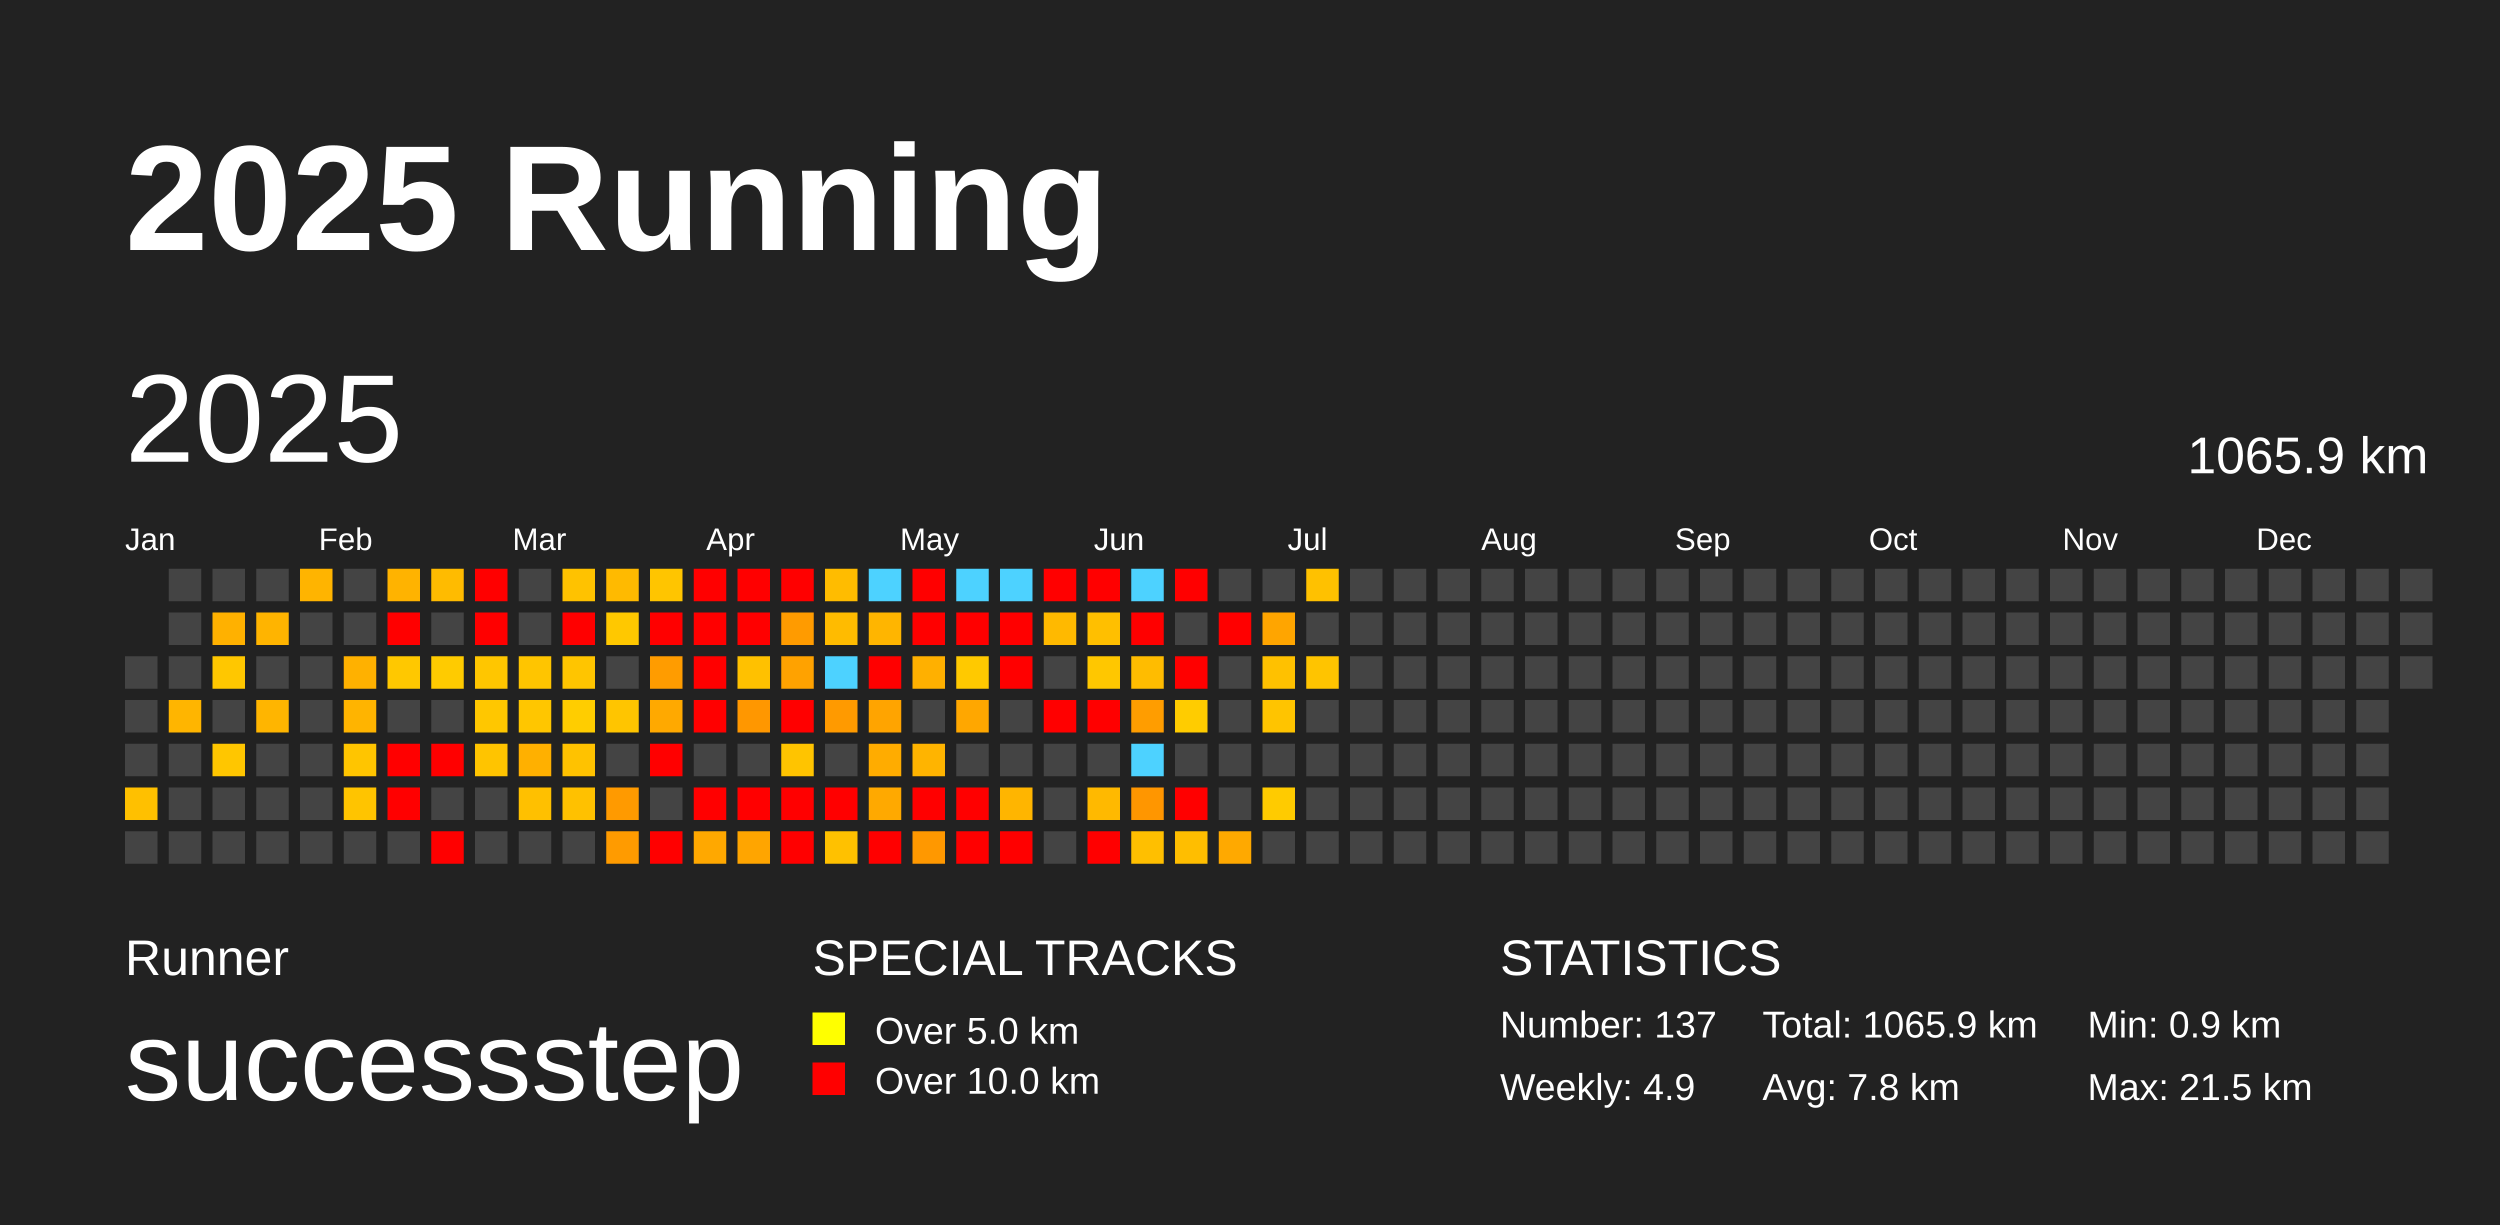
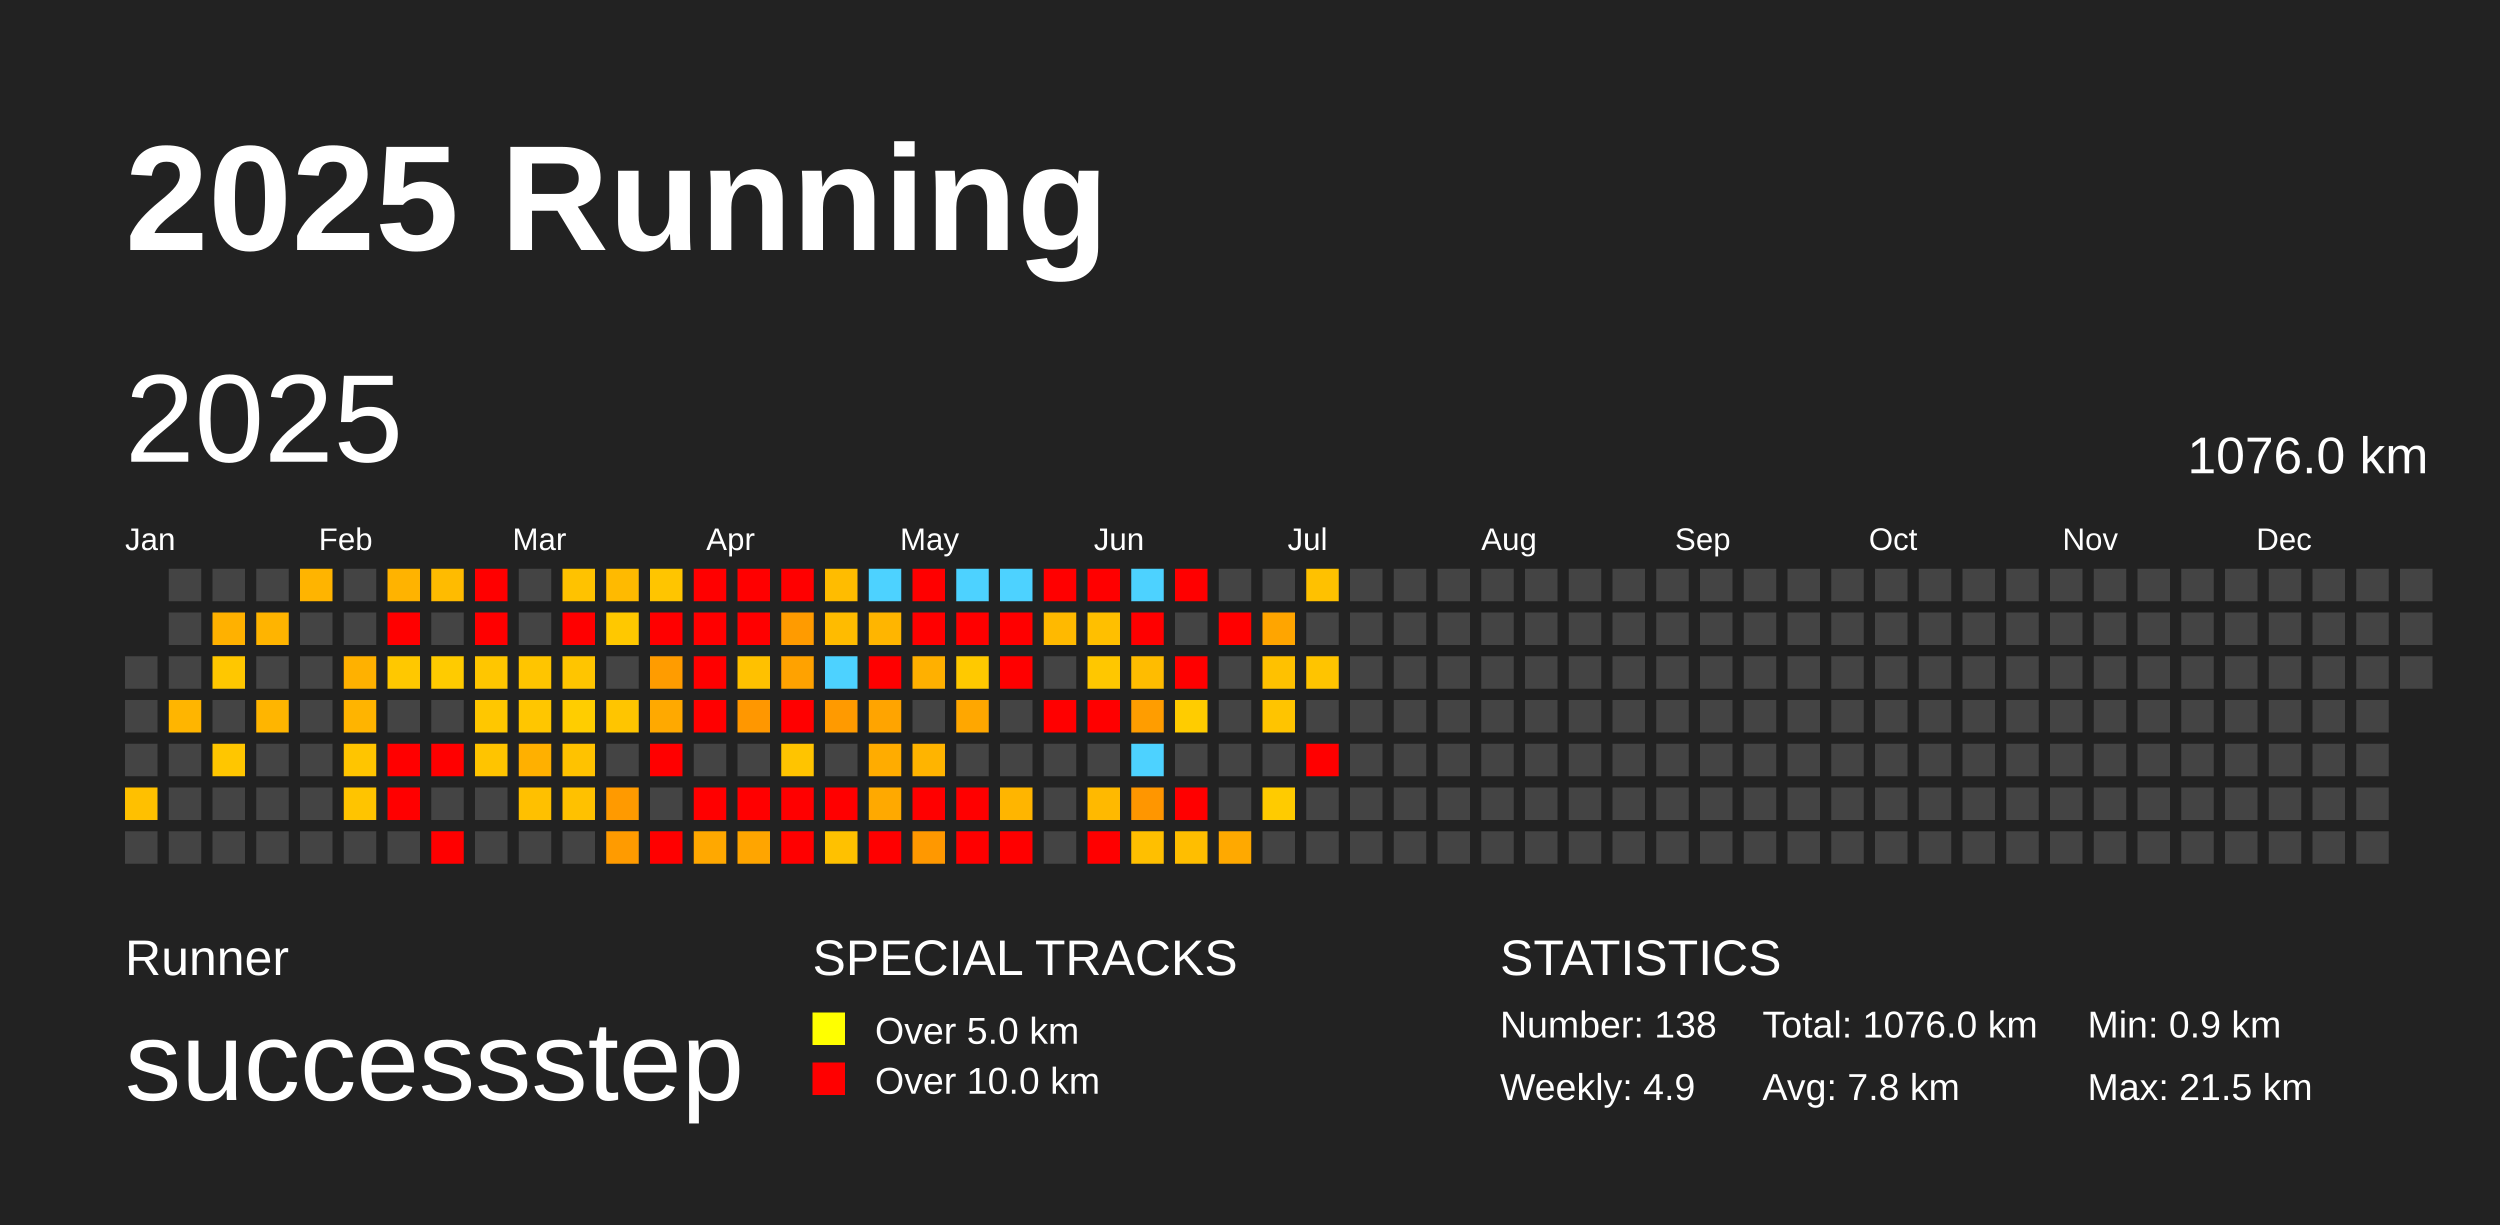
<svg xmlns="http://www.w3.org/2000/svg" baseProfile="full" height="98mm" version="1.1" viewBox="0,0,200,98" width="200mm">
  <defs />
  <rect fill="#222222" height="98" width="200" x="0" y="0" />
  <text fill="#FFFFFF" style="font-size:12px; font-family:Arial; font-weight:bold;" x="10" y="20">2025 Running</text>
  <text fill="#FFFFFF" style="font-size:4px; font-family:Arial" x="10" y="78">Runner</text>
  <text fill="#FFFFFF" style="font-size:9px; font-family:Arial" x="10" y="88">successstep</text>
  <text fill="#FFFFFF" style="font-size:4px; font-family:Arial" x="65" y="78">SPECIAL TRACKS</text>
  <rect fill="yellow" height="2.6" width="2.6" x="65" y="81" />
  <text fill="#FFFFFF" style="font-size:3px; font-family:Arial" x="70" y="83.5">Over 5.0 km</text>
  <rect fill="red" height="2.6" width="2.6" x="65" y="85" />
  <text fill="#FFFFFF" style="font-size:3px; font-family:Arial" x="70" y="87.5">Over 10.0 km</text>
  <text fill="#FFFFFF" style="font-size:4px; font-family:Arial" x="120" y="78">STATISTICS</text>
-   <text fill="#FFFFFF" style="font-size:3px; font-family:Arial" x="120" y="83">Number: 137</text>
+   <text fill="#FFFFFF" style="font-size:3px; font-family:Arial" x="120" y="83">Number: 138</text>
  <text fill="#FFFFFF" style="font-size:3px; font-family:Arial" x="120" y="88">Weekly: 4.9</text>
-   <text fill="#FFFFFF" style="font-size:3px; font-family:Arial" x="141" y="83">Total: 1065.9 km</text>
+   <text fill="#FFFFFF" style="font-size:3px; font-family:Arial" x="141" y="83">Total: 1076.0 km</text>
  <text fill="#FFFFFF" style="font-size:3px; font-family:Arial" x="141" y="88">Avg: 7.8 km</text>
  <text fill="#FFFFFF" style="font-size:3px; font-family:Arial" x="167" y="83">Min: 0.9 km</text>
  <text fill="#FFFFFF" style="font-size:3px; font-family:Arial" x="167" y="88">Max: 21.5 km</text>
  <text dominant-baseline="hanging" fill="#FFFFFF" style="font-size:10.0px; font-family:Arial;" x="10" y="30">2025</text>
-   <text dominant-baseline="hanging" fill="#FFFFFF" style="font-size:4.125px; font-family:Arial;" x="175" y="35">1065.9 km</text>
+   <text dominant-baseline="hanging" fill="#FFFFFF" style="font-size:4.125px; font-family:Arial;" x="175" y="35">1076.0 km</text>
  <text fill="#FFFFFF" style="font-size:2.5px; font-family:Arial" x="10.0" y="44">Jan</text>
  <text fill="#FFFFFF" style="font-size:2.5px; font-family:Arial" x="25.5" y="44">Feb</text>
  <text fill="#FFFFFF" style="font-size:2.5px; font-family:Arial" x="41.0" y="44">Mar</text>
  <text fill="#FFFFFF" style="font-size:2.5px; font-family:Arial" x="56.5" y="44">Apr</text>
  <text fill="#FFFFFF" style="font-size:2.5px; font-family:Arial" x="72.0" y="44">May</text>
  <text fill="#FFFFFF" style="font-size:2.5px; font-family:Arial" x="87.5" y="44">Jun</text>
  <text fill="#FFFFFF" style="font-size:2.5px; font-family:Arial" x="103.0" y="44">Jul</text>
  <text fill="#FFFFFF" style="font-size:2.5px; font-family:Arial" x="118.5" y="44">Aug</text>
  <text fill="#FFFFFF" style="font-size:2.5px; font-family:Arial" x="134.0" y="44">Sep</text>
  <text fill="#FFFFFF" style="font-size:2.5px; font-family:Arial" x="149.5" y="44">Oct</text>
  <text fill="#FFFFFF" style="font-size:2.5px; font-family:Arial" x="165.0" y="44">Nov</text>
  <text fill="#FFFFFF" style="font-size:2.5px; font-family:Arial" x="180.5" y="44">Dec</text>
  <rect fill="#444444" height="2.6" width="2.6" x="10.0" y="52.5" />
  <rect fill="#444444" height="2.6" width="2.6" x="10.0" y="56.0" />
  <rect fill="#444444" height="2.6" width="2.6" x="10.0" y="59.5" />
  <rect fill="#ffc000" height="2.6" width="2.6" x="10.0" y="63.0" />
  <rect fill="#444444" height="2.6" width="2.6" x="10.0" y="66.5" />
  <rect fill="#444444" height="2.6" width="2.6" x="13.5" y="45.5" />
  <rect fill="#444444" height="2.6" width="2.6" x="13.5" y="49.0" />
  <rect fill="#444444" height="2.6" width="2.6" x="13.5" y="52.5" />
  <rect fill="#ffb500" height="2.6" width="2.6" x="13.5" y="56.0" />
  <rect fill="#444444" height="2.6" width="2.6" x="13.5" y="59.5" />
  <rect fill="#444444" height="2.6" width="2.6" x="13.5" y="63.0" />
  <rect fill="#444444" height="2.6" width="2.6" x="13.5" y="66.5" />
  <rect fill="#444444" height="2.6" width="2.6" x="17.0" y="45.5" />
  <rect fill="#ffb100" height="2.6" width="2.6" x="17.0" y="49.0" />
  <rect fill="#ffc700" height="2.6" width="2.6" x="17.0" y="52.5" />
  <rect fill="#444444" height="2.6" width="2.6" x="17.0" y="56.0" />
  <rect fill="#ffc600" height="2.6" width="2.6" x="17.0" y="59.5" />
  <rect fill="#444444" height="2.6" width="2.6" x="17.0" y="63.0" />
  <rect fill="#444444" height="2.6" width="2.6" x="17.0" y="66.5" />
  <rect fill="#444444" height="2.6" width="2.6" x="20.5" y="45.5" />
  <rect fill="#ffb400" height="2.6" width="2.6" x="20.5" y="49.0" />
  <rect fill="#444444" height="2.6" width="2.6" x="20.5" y="52.5" />
  <rect fill="#ffb500" height="2.6" width="2.6" x="20.5" y="56.0" />
  <rect fill="#444444" height="2.6" width="2.6" x="20.5" y="59.5" />
  <rect fill="#444444" height="2.6" width="2.6" x="20.5" y="63.0" />
  <rect fill="#444444" height="2.6" width="2.6" x="20.5" y="66.5" />
  <rect fill="#ffb400" height="2.6" width="2.6" x="24.0" y="45.5" />
  <rect fill="#444444" height="2.6" width="2.6" x="24.0" y="49.0" />
  <rect fill="#444444" height="2.6" width="2.6" x="24.0" y="52.5" />
  <rect fill="#444444" height="2.6" width="2.6" x="24.0" y="56.0" />
  <rect fill="#444444" height="2.6" width="2.6" x="24.0" y="59.5" />
  <rect fill="#444444" height="2.6" width="2.6" x="24.0" y="63.0" />
  <rect fill="#444444" height="2.6" width="2.6" x="24.0" y="66.5" />
  <rect fill="#444444" height="2.6" width="2.6" x="27.5" y="45.5" />
  <rect fill="#444444" height="2.6" width="2.6" x="27.5" y="49.0" />
  <rect fill="#ffb100" height="2.6" width="2.6" x="27.5" y="52.5" />
  <rect fill="#ffb400" height="2.6" width="2.6" x="27.5" y="56.0" />
  <rect fill="#ffc500" height="2.6" width="2.6" x="27.5" y="59.5" />
  <rect fill="#ffc400" height="2.6" width="2.6" x="27.5" y="63.0" />
  <rect fill="#444444" height="2.6" width="2.6" x="27.5" y="66.5" />
  <rect fill="#ffb300" height="2.6" width="2.6" x="31.0" y="45.5" />
  <rect fill="red" height="2.6" width="2.6" x="31.0" y="49.0" />
  <rect fill="#ffc800" height="2.6" width="2.6" x="31.0" y="52.5" />
  <rect fill="#444444" height="2.6" width="2.6" x="31.0" y="56.0" />
  <rect fill="red" height="2.6" width="2.6" x="31.0" y="59.5" />
  <rect fill="red" height="2.6" width="2.6" x="31.0" y="63.0" />
  <rect fill="#444444" height="2.6" width="2.6" x="31.0" y="66.5" />
  <rect fill="#ffbb00" height="2.6" width="2.6" x="34.5" y="45.5" />
  <rect fill="#444444" height="2.6" width="2.6" x="34.5" y="49.0" />
  <rect fill="#ffcb00" height="2.6" width="2.6" x="34.5" y="52.5" />
  <rect fill="#444444" height="2.6" width="2.6" x="34.5" y="56.0" />
  <rect fill="red" height="2.6" width="2.6" x="34.5" y="59.5" />
  <rect fill="#444444" height="2.6" width="2.6" x="34.5" y="63.0" />
  <rect fill="red" height="2.6" width="2.6" x="34.5" y="66.5" />
  <rect fill="red" height="2.6" width="2.6" x="38.0" y="45.5" />
  <rect fill="red" height="2.6" width="2.6" x="38.0" y="49.0" />
  <rect fill="#ffc600" height="2.6" width="2.6" x="38.0" y="52.5" />
  <rect fill="#ffc700" height="2.6" width="2.6" x="38.0" y="56.0" />
  <rect fill="#ffc400" height="2.6" width="2.6" x="38.0" y="59.5" />
  <rect fill="#444444" height="2.6" width="2.6" x="38.0" y="63.0" />
  <rect fill="#444444" height="2.6" width="2.6" x="38.0" y="66.5" />
  <rect fill="#444444" height="2.6" width="2.6" x="41.5" y="45.5" />
  <rect fill="#444444" height="2.6" width="2.6" x="41.5" y="49.0" />
  <rect fill="#ffc500" height="2.6" width="2.6" x="41.5" y="52.5" />
  <rect fill="#ffc600" height="2.6" width="2.6" x="41.5" y="56.0" />
  <rect fill="#ffb000" height="2.6" width="2.6" x="41.5" y="59.5" />
  <rect fill="#ffc000" height="2.6" width="2.6" x="41.5" y="63.0" />
  <rect fill="#444444" height="2.6" width="2.6" x="41.5" y="66.5" />
  <rect fill="#ffc200" height="2.6" width="2.6" x="45.0" y="45.5" />
  <rect fill="red" height="2.6" width="2.6" x="45.0" y="49.0" />
  <rect fill="#ffc500" height="2.6" width="2.6" x="45.0" y="52.5" />
  <rect fill="#ffcd00" height="2.6" width="2.6" x="45.0" y="56.0" />
  <rect fill="#ffc200" height="2.6" width="2.6" x="45.0" y="59.5" />
  <rect fill="#ffc100" height="2.6" width="2.6" x="45.0" y="63.0" />
  <rect fill="#444444" height="2.6" width="2.6" x="45.0" y="66.5" />
  <rect fill="#ffba00" height="2.6" width="2.6" x="48.5" y="45.5" />
  <rect fill="#ffc800" height="2.6" width="2.6" x="48.5" y="49.0" />
  <rect fill="#444444" height="2.6" width="2.6" x="48.5" y="52.5" />
  <rect fill="#ffc500" height="2.6" width="2.6" x="48.5" y="56.0" />
  <rect fill="#444444" height="2.6" width="2.6" x="48.5" y="59.5" />
  <rect fill="#ff9a00" height="2.6" width="2.6" x="48.5" y="63.0" />
  <rect fill="#ff9b00" height="2.6" width="2.6" x="48.5" y="66.5" />
  <rect fill="#ffc500" height="2.6" width="2.6" x="52.0" y="45.5" />
  <rect fill="red" height="2.6" width="2.6" x="52.0" y="49.0" />
  <rect fill="#ff9c00" height="2.6" width="2.6" x="52.0" y="52.5" />
  <rect fill="#ffa900" height="2.6" width="2.6" x="52.0" y="56.0" />
  <rect fill="red" height="2.6" width="2.6" x="52.0" y="59.5" />
  <rect fill="#444444" height="2.6" width="2.6" x="52.0" y="63.0" />
  <rect fill="red" height="2.6" width="2.6" x="52.0" y="66.5" />
  <rect fill="red" height="2.6" width="2.6" x="55.5" y="45.5" />
  <rect fill="red" height="2.6" width="2.6" x="55.5" y="49.0" />
  <rect fill="red" height="2.6" width="2.6" x="55.5" y="52.5" />
  <rect fill="red" height="2.6" width="2.6" x="55.5" y="56.0" />
  <rect fill="#444444" height="2.6" width="2.6" x="55.5" y="59.5" />
  <rect fill="red" height="2.6" width="2.6" x="55.5" y="63.0" />
  <rect fill="#ffa800" height="2.6" width="2.6" x="55.5" y="66.5" />
  <rect fill="red" height="2.6" width="2.6" x="59.0" y="45.5" />
  <rect fill="red" height="2.6" width="2.6" x="59.0" y="49.0" />
  <rect fill="#ffc100" height="2.6" width="2.6" x="59.0" y="52.5" />
  <rect fill="#ff9700" height="2.6" width="2.6" x="59.0" y="56.0" />
  <rect fill="#444444" height="2.6" width="2.6" x="59.0" y="59.5" />
  <rect fill="red" height="2.6" width="2.6" x="59.0" y="63.0" />
  <rect fill="#ffa500" height="2.6" width="2.6" x="59.0" y="66.5" />
  <rect fill="red" height="2.6" width="2.6" x="62.5" y="45.5" />
  <rect fill="#ff9b00" height="2.6" width="2.6" x="62.5" y="49.0" />
  <rect fill="#ffa200" height="2.6" width="2.6" x="62.5" y="52.5" />
  <rect fill="red" height="2.6" width="2.6" x="62.5" y="56.0" />
  <rect fill="#ffc400" height="2.6" width="2.6" x="62.5" y="59.5" />
  <rect fill="red" height="2.6" width="2.6" x="62.5" y="63.0" />
  <rect fill="red" height="2.6" width="2.6" x="62.5" y="66.5" />
  <rect fill="#ffbc00" height="2.6" width="2.6" x="66.0" y="45.5" />
  <rect fill="#ffbb00" height="2.6" width="2.6" x="66.0" y="49.0" />
  <rect fill="#4dd2ff" height="2.6" width="2.6" x="66.0" y="52.5" />
  <rect fill="#ff9a00" height="2.6" width="2.6" x="66.0" y="56.0" />
  <rect fill="#444444" height="2.6" width="2.6" x="66.0" y="59.5" />
  <rect fill="red" height="2.6" width="2.6" x="66.0" y="63.0" />
  <rect fill="#ffc100" height="2.6" width="2.6" x="66.0" y="66.5" />
  <rect fill="#4dd2ff" height="2.6" width="2.6" x="69.5" y="45.5" />
  <rect fill="#ffb500" height="2.6" width="2.6" x="69.5" y="49.0" />
  <rect fill="red" height="2.6" width="2.6" x="69.5" y="52.5" />
  <rect fill="#ffa400" height="2.6" width="2.6" x="69.5" y="56.0" />
  <rect fill="#ffac00" height="2.6" width="2.6" x="69.5" y="59.5" />
  <rect fill="#ffa900" height="2.6" width="2.6" x="69.5" y="63.0" />
  <rect fill="red" height="2.6" width="2.6" x="69.5" y="66.5" />
  <rect fill="red" height="2.6" width="2.6" x="73.0" y="45.5" />
  <rect fill="red" height="2.6" width="2.6" x="73.0" y="49.0" />
  <rect fill="#ffb000" height="2.6" width="2.6" x="73.0" y="52.5" />
  <rect fill="#444444" height="2.6" width="2.6" x="73.0" y="56.0" />
  <rect fill="#ffb400" height="2.6" width="2.6" x="73.0" y="59.5" />
  <rect fill="red" height="2.6" width="2.6" x="73.0" y="63.0" />
  <rect fill="#ff9800" height="2.6" width="2.6" x="73.0" y="66.5" />
  <rect fill="#4dd2ff" height="2.6" width="2.6" x="76.5" y="45.5" />
  <rect fill="red" height="2.6" width="2.6" x="76.5" y="49.0" />
  <rect fill="#ffc900" height="2.6" width="2.6" x="76.5" y="52.5" />
  <rect fill="#ffa700" height="2.6" width="2.6" x="76.5" y="56.0" />
  <rect fill="#444444" height="2.6" width="2.6" x="76.5" y="59.5" />
  <rect fill="red" height="2.6" width="2.6" x="76.5" y="63.0" />
  <rect fill="red" height="2.6" width="2.6" x="76.5" y="66.5" />
  <rect fill="#4dd2ff" height="2.6" width="2.6" x="80.0" y="45.5" />
  <rect fill="red" height="2.6" width="2.6" x="80.0" y="49.0" />
  <rect fill="red" height="2.6" width="2.6" x="80.0" y="52.5" />
  <rect fill="#444444" height="2.6" width="2.6" x="80.0" y="56.0" />
  <rect fill="#444444" height="2.6" width="2.6" x="80.0" y="59.5" />
  <rect fill="#ffb500" height="2.6" width="2.6" x="80.0" y="63.0" />
  <rect fill="red" height="2.6" width="2.6" x="80.0" y="66.5" />
  <rect fill="red" height="2.6" width="2.6" x="83.5" y="45.5" />
  <rect fill="#ffb900" height="2.6" width="2.6" x="83.5" y="49.0" />
  <rect fill="#444444" height="2.6" width="2.6" x="83.5" y="52.5" />
  <rect fill="red" height="2.6" width="2.6" x="83.5" y="56.0" />
  <rect fill="#444444" height="2.6" width="2.6" x="83.5" y="59.5" />
  <rect fill="#444444" height="2.6" width="2.6" x="83.5" y="63.0" />
  <rect fill="#444444" height="2.6" width="2.6" x="83.5" y="66.5" />
  <rect fill="red" height="2.6" width="2.6" x="87.0" y="45.5" />
  <rect fill="#ffbf00" height="2.6" width="2.6" x="87.0" y="49.0" />
  <rect fill="#ffc700" height="2.6" width="2.6" x="87.0" y="52.5" />
  <rect fill="red" height="2.6" width="2.6" x="87.0" y="56.0" />
  <rect fill="#444444" height="2.6" width="2.6" x="87.0" y="59.5" />
  <rect fill="#ffb900" height="2.6" width="2.6" x="87.0" y="63.0" />
  <rect fill="red" height="2.6" width="2.6" x="87.0" y="66.5" />
  <rect fill="#4dd2ff" height="2.6" width="2.6" x="90.5" y="45.5" />
  <rect fill="red" height="2.6" width="2.6" x="90.5" y="49.0" />
  <rect fill="#ffbc00" height="2.6" width="2.6" x="90.5" y="52.5" />
  <rect fill="#ff9d00" height="2.6" width="2.6" x="90.5" y="56.0" />
  <rect fill="#4dd2ff" height="2.6" width="2.6" x="90.5" y="59.5" />
  <rect fill="#ff9600" height="2.6" width="2.6" x="90.5" y="63.0" />
  <rect fill="#ffbf00" height="2.6" width="2.6" x="90.5" y="66.5" />
  <rect fill="red" height="2.6" width="2.6" x="94.0" y="45.5" />
  <rect fill="#444444" height="2.6" width="2.6" x="94.0" y="49.0" />
  <rect fill="red" height="2.6" width="2.6" x="94.0" y="52.5" />
  <rect fill="#ffcc00" height="2.6" width="2.6" x="94.0" y="56.0" />
  <rect fill="#444444" height="2.6" width="2.6" x="94.0" y="59.5" />
  <rect fill="red" height="2.6" width="2.6" x="94.0" y="63.0" />
  <rect fill="#ffbe00" height="2.6" width="2.6" x="94.0" y="66.5" />
  <rect fill="#444444" height="2.6" width="2.6" x="97.5" y="45.5" />
  <rect fill="red" height="2.6" width="2.6" x="97.5" y="49.0" />
  <rect fill="#444444" height="2.6" width="2.6" x="97.5" y="52.5" />
  <rect fill="#444444" height="2.6" width="2.6" x="97.5" y="56.0" />
  <rect fill="#444444" height="2.6" width="2.6" x="97.5" y="59.5" />
  <rect fill="#444444" height="2.6" width="2.6" x="97.5" y="63.0" />
  <rect fill="#ffa900" height="2.6" width="2.6" x="97.5" y="66.5" />
  <rect fill="#444444" height="2.6" width="2.6" x="101.0" y="45.5" />
  <rect fill="#ffa500" height="2.6" width="2.6" x="101.0" y="49.0" />
  <rect fill="#ffc100" height="2.6" width="2.6" x="101.0" y="52.5" />
  <rect fill="#ffc400" height="2.6" width="2.6" x="101.0" y="56.0" />
  <rect fill="#444444" height="2.6" width="2.6" x="101.0" y="59.5" />
  <rect fill="#ffcb00" height="2.6" width="2.6" x="101.0" y="63.0" />
  <rect fill="#444444" height="2.6" width="2.6" x="101.0" y="66.5" />
  <rect fill="#ffc100" height="2.6" width="2.6" x="104.5" y="45.5" />
  <rect fill="#444444" height="2.6" width="2.6" x="104.5" y="49.0" />
  <rect fill="#ffc400" height="2.6" width="2.6" x="104.5" y="52.5" />
  <rect fill="#444444" height="2.6" width="2.6" x="104.5" y="56.0" />
-   <rect fill="#444444" height="2.6" width="2.6" x="104.5" y="59.5" />
+   <rect fill="red" height="2.6" width="2.6" x="104.5" y="59.5" />
  <rect fill="#444444" height="2.6" width="2.6" x="104.5" y="63.0" />
  <rect fill="#444444" height="2.6" width="2.6" x="104.5" y="66.5" />
  <rect fill="#444444" height="2.6" width="2.6" x="108.0" y="45.5" />
  <rect fill="#444444" height="2.6" width="2.6" x="108.0" y="49.0" />
  <rect fill="#444444" height="2.6" width="2.6" x="108.0" y="52.5" />
  <rect fill="#444444" height="2.6" width="2.6" x="108.0" y="56.0" />
  <rect fill="#444444" height="2.6" width="2.6" x="108.0" y="59.5" />
  <rect fill="#444444" height="2.6" width="2.6" x="108.0" y="63.0" />
  <rect fill="#444444" height="2.6" width="2.6" x="108.0" y="66.5" />
  <rect fill="#444444" height="2.6" width="2.6" x="111.5" y="45.5" />
  <rect fill="#444444" height="2.6" width="2.6" x="111.5" y="49.0" />
  <rect fill="#444444" height="2.6" width="2.6" x="111.5" y="52.5" />
  <rect fill="#444444" height="2.6" width="2.6" x="111.5" y="56.0" />
  <rect fill="#444444" height="2.6" width="2.6" x="111.5" y="59.5" />
  <rect fill="#444444" height="2.6" width="2.6" x="111.5" y="63.0" />
  <rect fill="#444444" height="2.6" width="2.6" x="111.5" y="66.5" />
  <rect fill="#444444" height="2.6" width="2.6" x="115.0" y="45.5" />
  <rect fill="#444444" height="2.6" width="2.6" x="115.0" y="49.0" />
  <rect fill="#444444" height="2.6" width="2.6" x="115.0" y="52.5" />
  <rect fill="#444444" height="2.6" width="2.6" x="115.0" y="56.0" />
  <rect fill="#444444" height="2.6" width="2.6" x="115.0" y="59.5" />
  <rect fill="#444444" height="2.6" width="2.6" x="115.0" y="63.0" />
  <rect fill="#444444" height="2.6" width="2.6" x="115.0" y="66.5" />
  <rect fill="#444444" height="2.6" width="2.6" x="118.5" y="45.5" />
  <rect fill="#444444" height="2.6" width="2.6" x="118.5" y="49.0" />
  <rect fill="#444444" height="2.6" width="2.6" x="118.5" y="52.5" />
  <rect fill="#444444" height="2.6" width="2.6" x="118.5" y="56.0" />
  <rect fill="#444444" height="2.6" width="2.6" x="118.5" y="59.5" />
  <rect fill="#444444" height="2.6" width="2.6" x="118.5" y="63.0" />
  <rect fill="#444444" height="2.6" width="2.6" x="118.5" y="66.5" />
  <rect fill="#444444" height="2.6" width="2.6" x="122.0" y="45.5" />
  <rect fill="#444444" height="2.6" width="2.6" x="122.0" y="49.0" />
  <rect fill="#444444" height="2.6" width="2.6" x="122.0" y="52.5" />
  <rect fill="#444444" height="2.6" width="2.6" x="122.0" y="56.0" />
  <rect fill="#444444" height="2.6" width="2.6" x="122.0" y="59.5" />
  <rect fill="#444444" height="2.6" width="2.6" x="122.0" y="63.0" />
  <rect fill="#444444" height="2.6" width="2.6" x="122.0" y="66.5" />
  <rect fill="#444444" height="2.6" width="2.6" x="125.5" y="45.5" />
  <rect fill="#444444" height="2.6" width="2.6" x="125.5" y="49.0" />
  <rect fill="#444444" height="2.6" width="2.6" x="125.5" y="52.5" />
  <rect fill="#444444" height="2.6" width="2.6" x="125.5" y="56.0" />
  <rect fill="#444444" height="2.6" width="2.6" x="125.5" y="59.5" />
  <rect fill="#444444" height="2.6" width="2.6" x="125.5" y="63.0" />
  <rect fill="#444444" height="2.6" width="2.6" x="125.5" y="66.5" />
  <rect fill="#444444" height="2.6" width="2.6" x="129.0" y="45.5" />
  <rect fill="#444444" height="2.6" width="2.6" x="129.0" y="49.0" />
  <rect fill="#444444" height="2.6" width="2.6" x="129.0" y="52.5" />
  <rect fill="#444444" height="2.6" width="2.6" x="129.0" y="56.0" />
  <rect fill="#444444" height="2.6" width="2.6" x="129.0" y="59.5" />
  <rect fill="#444444" height="2.6" width="2.6" x="129.0" y="63.0" />
  <rect fill="#444444" height="2.6" width="2.6" x="129.0" y="66.5" />
  <rect fill="#444444" height="2.6" width="2.6" x="132.5" y="45.5" />
  <rect fill="#444444" height="2.6" width="2.6" x="132.5" y="49.0" />
  <rect fill="#444444" height="2.6" width="2.6" x="132.5" y="52.5" />
  <rect fill="#444444" height="2.6" width="2.6" x="132.5" y="56.0" />
  <rect fill="#444444" height="2.6" width="2.6" x="132.5" y="59.5" />
  <rect fill="#444444" height="2.6" width="2.6" x="132.5" y="63.0" />
  <rect fill="#444444" height="2.6" width="2.6" x="132.5" y="66.5" />
  <rect fill="#444444" height="2.6" width="2.6" x="136.0" y="45.5" />
  <rect fill="#444444" height="2.6" width="2.6" x="136.0" y="49.0" />
  <rect fill="#444444" height="2.6" width="2.6" x="136.0" y="52.5" />
  <rect fill="#444444" height="2.6" width="2.6" x="136.0" y="56.0" />
  <rect fill="#444444" height="2.6" width="2.6" x="136.0" y="59.5" />
  <rect fill="#444444" height="2.6" width="2.6" x="136.0" y="63.0" />
  <rect fill="#444444" height="2.6" width="2.6" x="136.0" y="66.5" />
  <rect fill="#444444" height="2.6" width="2.6" x="139.5" y="45.5" />
  <rect fill="#444444" height="2.6" width="2.6" x="139.5" y="49.0" />
  <rect fill="#444444" height="2.6" width="2.6" x="139.5" y="52.5" />
  <rect fill="#444444" height="2.6" width="2.6" x="139.5" y="56.0" />
  <rect fill="#444444" height="2.6" width="2.6" x="139.5" y="59.5" />
  <rect fill="#444444" height="2.6" width="2.6" x="139.5" y="63.0" />
  <rect fill="#444444" height="2.6" width="2.6" x="139.5" y="66.5" />
  <rect fill="#444444" height="2.6" width="2.6" x="143.0" y="45.5" />
  <rect fill="#444444" height="2.6" width="2.6" x="143.0" y="49.0" />
  <rect fill="#444444" height="2.6" width="2.6" x="143.0" y="52.5" />
  <rect fill="#444444" height="2.6" width="2.6" x="143.0" y="56.0" />
  <rect fill="#444444" height="2.6" width="2.6" x="143.0" y="59.5" />
  <rect fill="#444444" height="2.6" width="2.6" x="143.0" y="63.0" />
  <rect fill="#444444" height="2.6" width="2.6" x="143.0" y="66.5" />
  <rect fill="#444444" height="2.6" width="2.6" x="146.5" y="45.5" />
  <rect fill="#444444" height="2.6" width="2.6" x="146.5" y="49.0" />
  <rect fill="#444444" height="2.6" width="2.6" x="146.5" y="52.5" />
  <rect fill="#444444" height="2.6" width="2.6" x="146.5" y="56.0" />
  <rect fill="#444444" height="2.6" width="2.6" x="146.5" y="59.5" />
  <rect fill="#444444" height="2.6" width="2.6" x="146.5" y="63.0" />
  <rect fill="#444444" height="2.6" width="2.6" x="146.5" y="66.5" />
  <rect fill="#444444" height="2.6" width="2.6" x="150.0" y="45.5" />
  <rect fill="#444444" height="2.6" width="2.6" x="150.0" y="49.0" />
  <rect fill="#444444" height="2.6" width="2.6" x="150.0" y="52.5" />
  <rect fill="#444444" height="2.6" width="2.6" x="150.0" y="56.0" />
  <rect fill="#444444" height="2.6" width="2.6" x="150.0" y="59.5" />
  <rect fill="#444444" height="2.6" width="2.6" x="150.0" y="63.0" />
  <rect fill="#444444" height="2.6" width="2.6" x="150.0" y="66.5" />
  <rect fill="#444444" height="2.6" width="2.6" x="153.5" y="45.5" />
  <rect fill="#444444" height="2.6" width="2.6" x="153.5" y="49.0" />
  <rect fill="#444444" height="2.6" width="2.6" x="153.5" y="52.5" />
  <rect fill="#444444" height="2.6" width="2.6" x="153.5" y="56.0" />
  <rect fill="#444444" height="2.6" width="2.6" x="153.5" y="59.5" />
  <rect fill="#444444" height="2.6" width="2.6" x="153.5" y="63.0" />
  <rect fill="#444444" height="2.6" width="2.6" x="153.5" y="66.5" />
  <rect fill="#444444" height="2.6" width="2.6" x="157.0" y="45.5" />
  <rect fill="#444444" height="2.6" width="2.6" x="157.0" y="49.0" />
  <rect fill="#444444" height="2.6" width="2.6" x="157.0" y="52.5" />
  <rect fill="#444444" height="2.6" width="2.6" x="157.0" y="56.0" />
  <rect fill="#444444" height="2.6" width="2.6" x="157.0" y="59.5" />
  <rect fill="#444444" height="2.6" width="2.6" x="157.0" y="63.0" />
  <rect fill="#444444" height="2.6" width="2.6" x="157.0" y="66.5" />
  <rect fill="#444444" height="2.6" width="2.6" x="160.5" y="45.5" />
  <rect fill="#444444" height="2.6" width="2.6" x="160.5" y="49.0" />
  <rect fill="#444444" height="2.6" width="2.6" x="160.5" y="52.5" />
  <rect fill="#444444" height="2.6" width="2.6" x="160.5" y="56.0" />
  <rect fill="#444444" height="2.6" width="2.6" x="160.5" y="59.5" />
  <rect fill="#444444" height="2.6" width="2.6" x="160.5" y="63.0" />
  <rect fill="#444444" height="2.6" width="2.6" x="160.5" y="66.5" />
  <rect fill="#444444" height="2.6" width="2.6" x="164.0" y="45.5" />
  <rect fill="#444444" height="2.6" width="2.6" x="164.0" y="49.0" />
  <rect fill="#444444" height="2.6" width="2.6" x="164.0" y="52.5" />
  <rect fill="#444444" height="2.6" width="2.6" x="164.0" y="56.0" />
  <rect fill="#444444" height="2.6" width="2.6" x="164.0" y="59.5" />
  <rect fill="#444444" height="2.6" width="2.6" x="164.0" y="63.0" />
  <rect fill="#444444" height="2.6" width="2.6" x="164.0" y="66.5" />
  <rect fill="#444444" height="2.6" width="2.6" x="167.5" y="45.5" />
  <rect fill="#444444" height="2.6" width="2.6" x="167.5" y="49.0" />
  <rect fill="#444444" height="2.6" width="2.6" x="167.5" y="52.5" />
  <rect fill="#444444" height="2.6" width="2.6" x="167.5" y="56.0" />
  <rect fill="#444444" height="2.6" width="2.6" x="167.5" y="59.5" />
  <rect fill="#444444" height="2.6" width="2.6" x="167.5" y="63.0" />
  <rect fill="#444444" height="2.6" width="2.6" x="167.5" y="66.5" />
  <rect fill="#444444" height="2.6" width="2.6" x="171.0" y="45.5" />
  <rect fill="#444444" height="2.6" width="2.6" x="171.0" y="49.0" />
  <rect fill="#444444" height="2.6" width="2.6" x="171.0" y="52.5" />
  <rect fill="#444444" height="2.6" width="2.6" x="171.0" y="56.0" />
  <rect fill="#444444" height="2.6" width="2.6" x="171.0" y="59.5" />
  <rect fill="#444444" height="2.6" width="2.6" x="171.0" y="63.0" />
  <rect fill="#444444" height="2.6" width="2.6" x="171.0" y="66.5" />
  <rect fill="#444444" height="2.6" width="2.6" x="174.5" y="45.5" />
  <rect fill="#444444" height="2.6" width="2.6" x="174.5" y="49.0" />
  <rect fill="#444444" height="2.6" width="2.6" x="174.5" y="52.5" />
  <rect fill="#444444" height="2.6" width="2.6" x="174.5" y="56.0" />
  <rect fill="#444444" height="2.6" width="2.6" x="174.5" y="59.5" />
  <rect fill="#444444" height="2.6" width="2.6" x="174.5" y="63.0" />
  <rect fill="#444444" height="2.6" width="2.6" x="174.5" y="66.5" />
  <rect fill="#444444" height="2.6" width="2.6" x="178.0" y="45.5" />
  <rect fill="#444444" height="2.6" width="2.6" x="178.0" y="49.0" />
  <rect fill="#444444" height="2.6" width="2.6" x="178.0" y="52.5" />
  <rect fill="#444444" height="2.6" width="2.6" x="178.0" y="56.0" />
  <rect fill="#444444" height="2.6" width="2.6" x="178.0" y="59.5" />
  <rect fill="#444444" height="2.6" width="2.6" x="178.0" y="63.0" />
  <rect fill="#444444" height="2.6" width="2.6" x="178.0" y="66.5" />
  <rect fill="#444444" height="2.6" width="2.6" x="181.5" y="45.5" />
  <rect fill="#444444" height="2.6" width="2.6" x="181.5" y="49.0" />
  <rect fill="#444444" height="2.6" width="2.6" x="181.5" y="52.5" />
  <rect fill="#444444" height="2.6" width="2.6" x="181.5" y="56.0" />
  <rect fill="#444444" height="2.6" width="2.6" x="181.5" y="59.5" />
  <rect fill="#444444" height="2.6" width="2.6" x="181.5" y="63.0" />
  <rect fill="#444444" height="2.6" width="2.6" x="181.5" y="66.5" />
  <rect fill="#444444" height="2.6" width="2.6" x="185.0" y="45.5" />
  <rect fill="#444444" height="2.6" width="2.6" x="185.0" y="49.0" />
  <rect fill="#444444" height="2.6" width="2.6" x="185.0" y="52.5" />
  <rect fill="#444444" height="2.6" width="2.6" x="185.0" y="56.0" />
  <rect fill="#444444" height="2.6" width="2.6" x="185.0" y="59.5" />
  <rect fill="#444444" height="2.6" width="2.6" x="185.0" y="63.0" />
  <rect fill="#444444" height="2.6" width="2.6" x="185.0" y="66.5" />
  <rect fill="#444444" height="2.6" width="2.6" x="188.5" y="45.5" />
  <rect fill="#444444" height="2.6" width="2.6" x="188.5" y="49.0" />
  <rect fill="#444444" height="2.6" width="2.6" x="188.5" y="52.5" />
  <rect fill="#444444" height="2.6" width="2.6" x="188.5" y="56.0" />
  <rect fill="#444444" height="2.6" width="2.6" x="188.5" y="59.5" />
  <rect fill="#444444" height="2.6" width="2.6" x="188.5" y="63.0" />
  <rect fill="#444444" height="2.6" width="2.6" x="188.5" y="66.5" />
  <rect fill="#444444" height="2.6" width="2.6" x="192.0" y="45.5" />
  <rect fill="#444444" height="2.6" width="2.6" x="192.0" y="49.0" />
  <rect fill="#444444" height="2.6" width="2.6" x="192.0" y="52.5" />
</svg>
